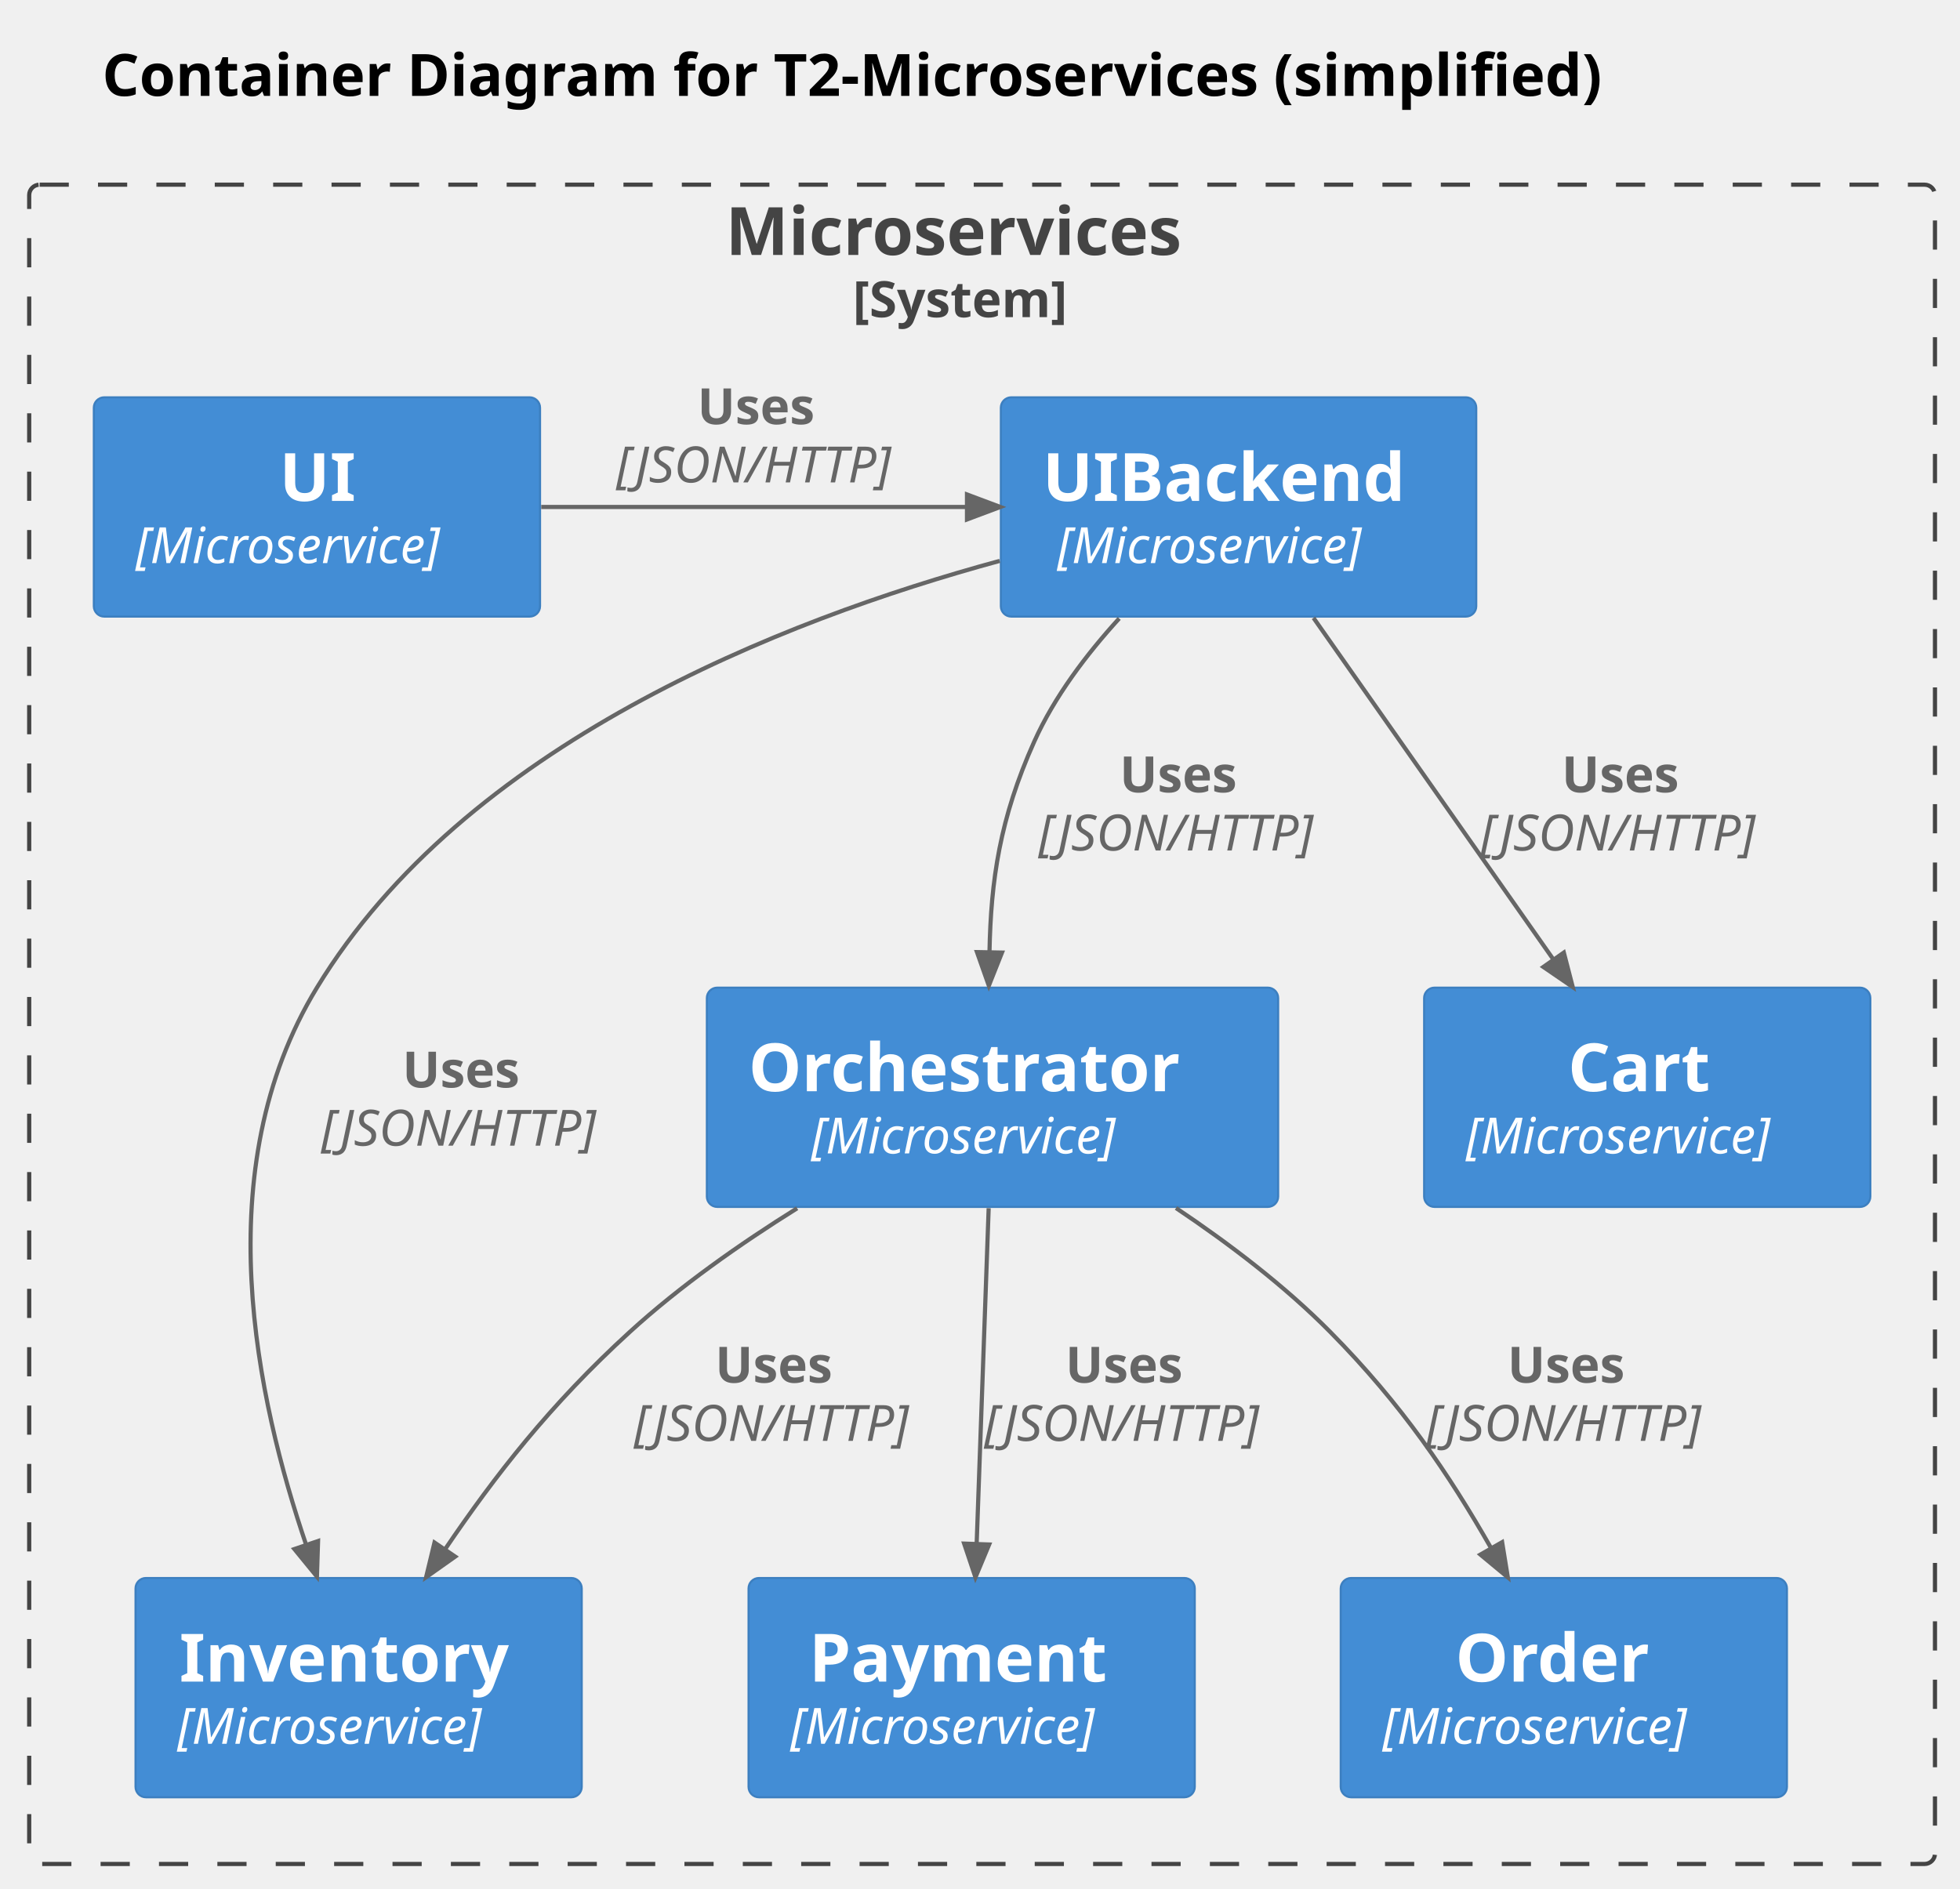
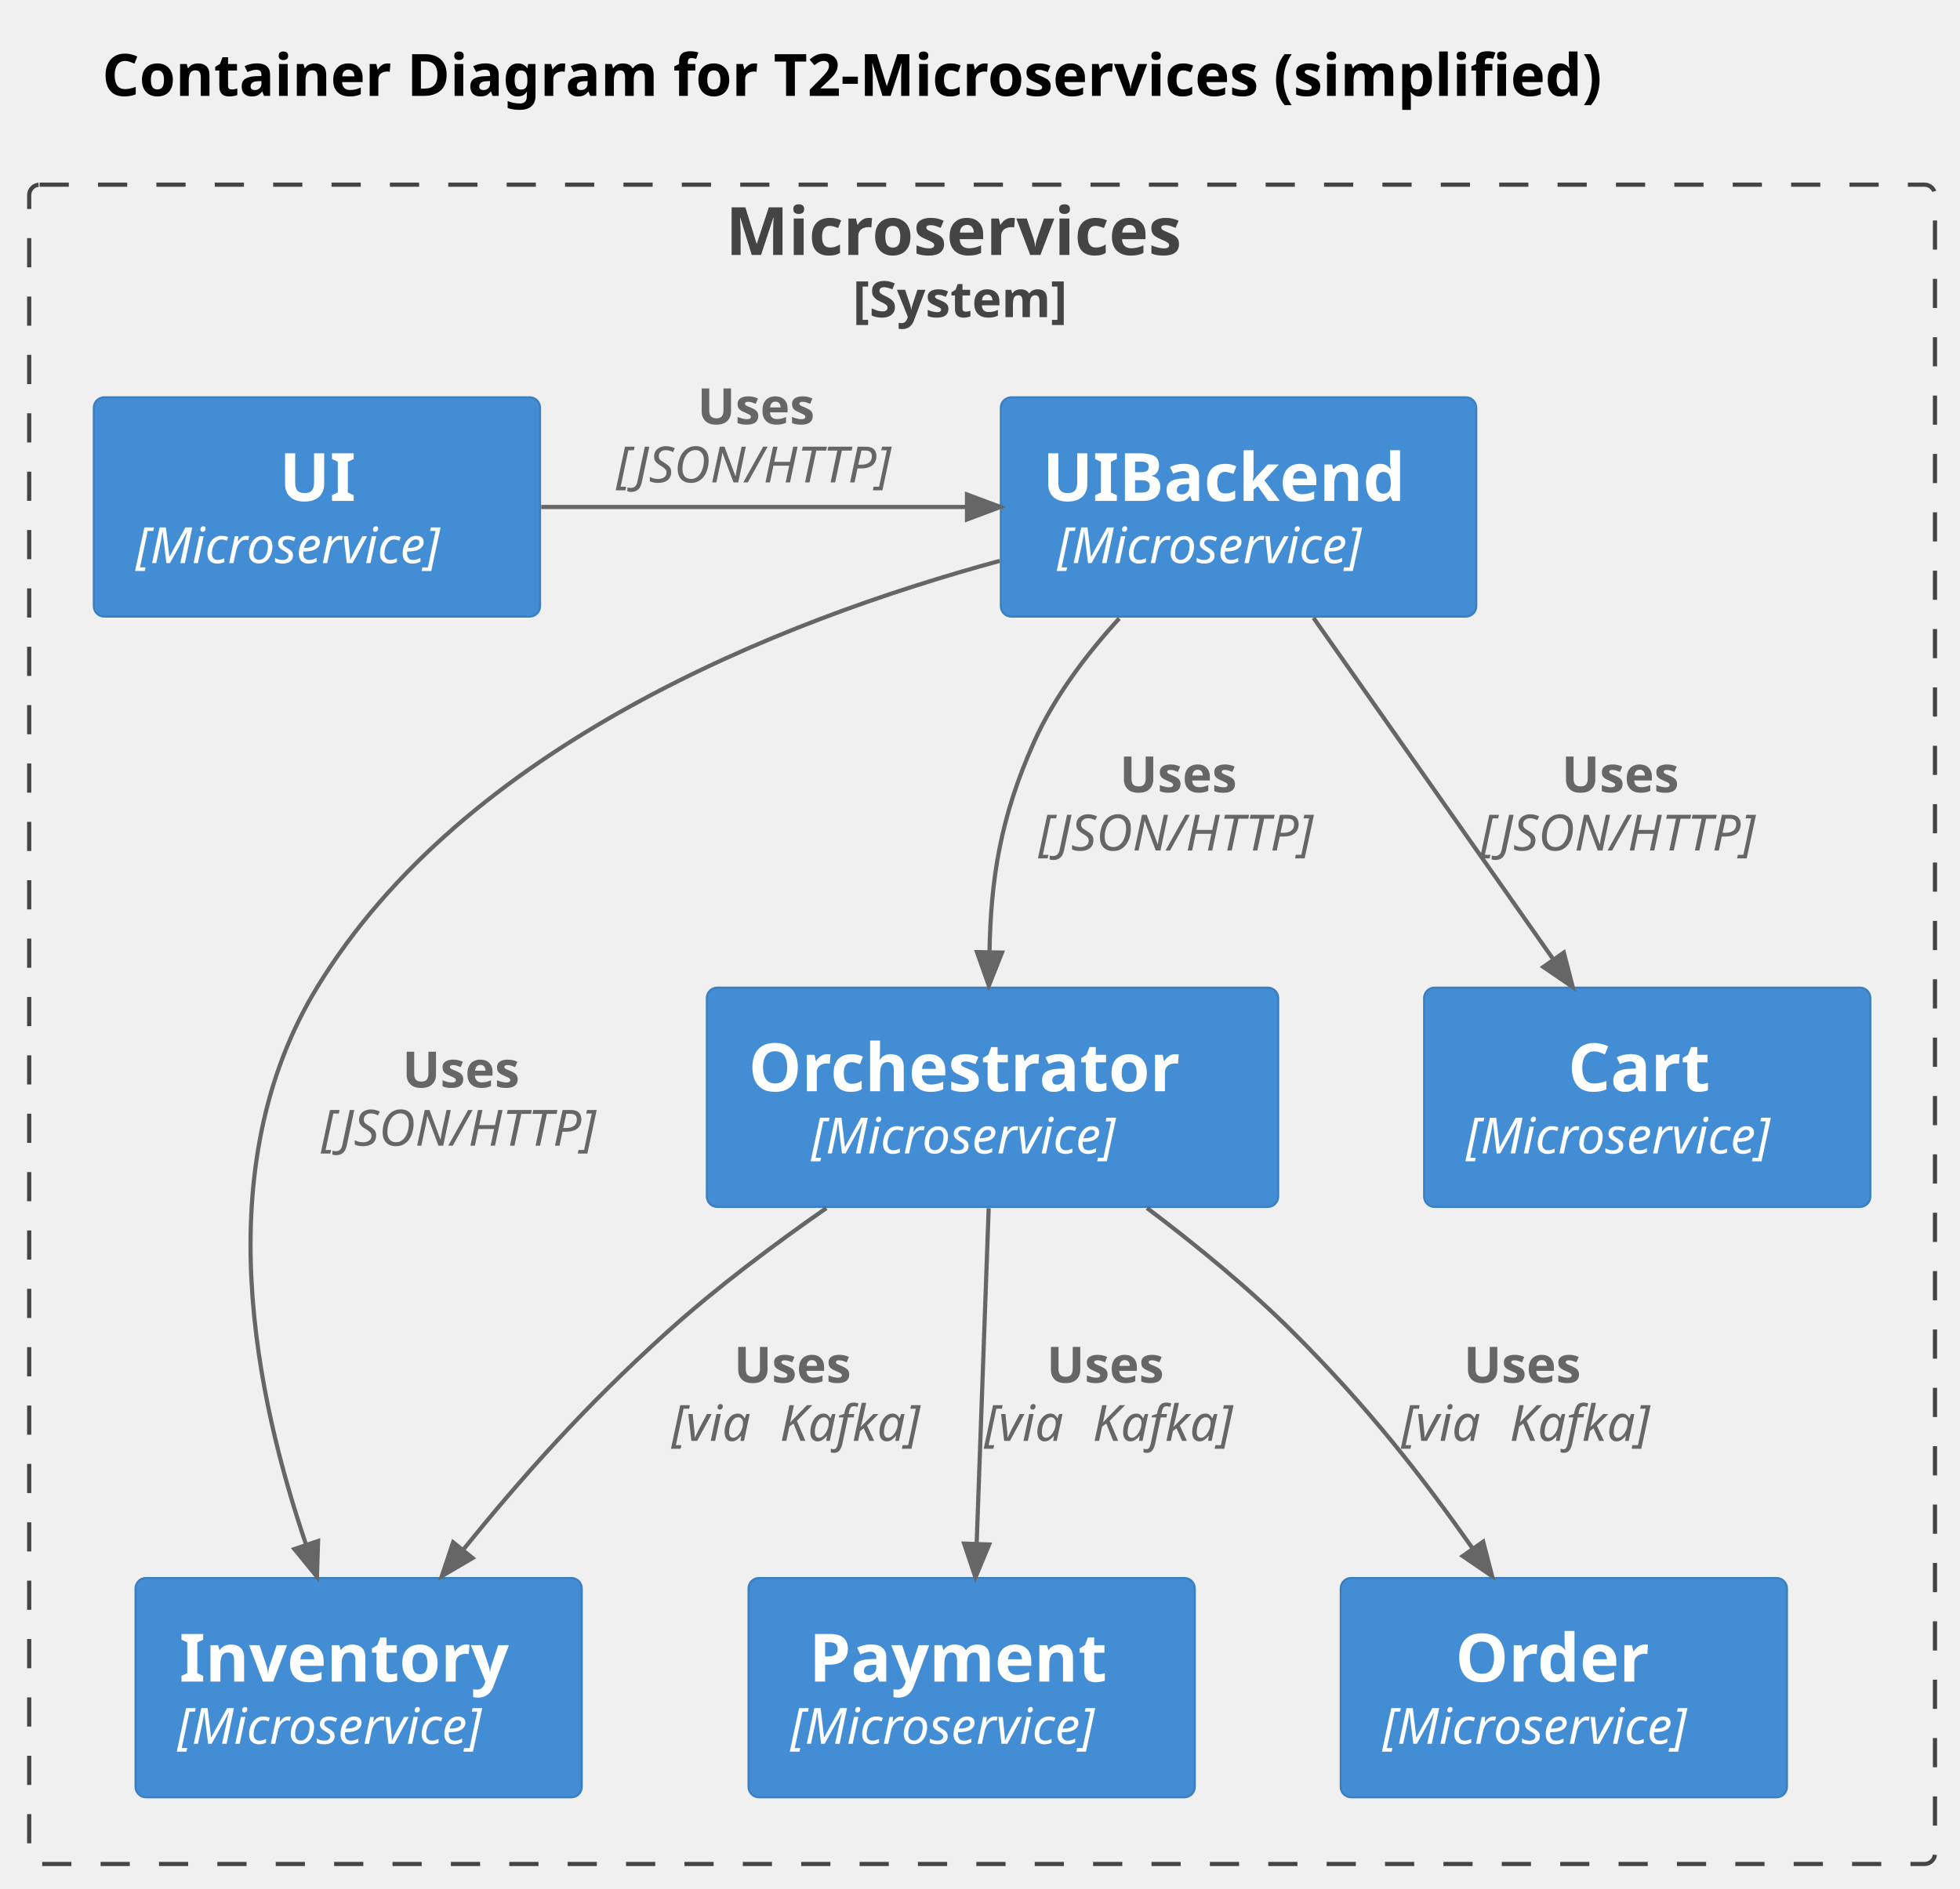
<svg xmlns="http://www.w3.org/2000/svg" contentStyleType="text/css" height="453px" preserveAspectRatio="none" style="width:470px;height:453px;background:#FFFFFF;" version="1.1" viewBox="0 0 470 453" width="470px" zoomAndPan="magnify">
  <defs />
  <g>
    <text fill="#000000" font-family="sans-serif" font-size="14" font-weight="bold" lengthAdjust="spacing" textLength="407" x="24.5" y="22.995">Container Diagram for T2-Microservices (simplified)</text>
    <g id="cluster_t2_project">
      <rect fill="none" height="402.78" rx="2.5" ry="2.5" style="stroke:#444444;stroke-width:1.0;stroke-dasharray:7.0,7.0;" width="457" x="7" y="44.297" />
      <text fill="#444444" font-family="sans-serif" font-size="16" font-weight="bold" lengthAdjust="spacing" textLength="123" x="174" y="61.148">Microservices</text>
      <text fill="#444444" font-family="sans-serif" font-size="12" font-weight="bold" lengthAdjust="spacing" textLength="62" x="204.5" y="76.061">[System]</text>
    </g>
    <g id="elem_uibackend">
      <rect fill="#438DD5" height="52.594" rx="2.5" ry="2.5" style="stroke:#3C7FC0;stroke-width:0.5;" width="114" x="240" y="95.297" />
      <text fill="#FFFFFF" font-family="sans-serif" font-size="16" font-weight="bold" lengthAdjust="spacing" textLength="94" x="250" y="120.148">UIBackend</text>
      <text fill="#FFFFFF" font-family="sans-serif" font-size="12" font-style="italic" lengthAdjust="spacing" textLength="87" x="253.5" y="135.06">[Microservice]</text>
    </g>
    <g id="elem_ui">
      <rect fill="#438DD5" height="52.594" rx="2.5" ry="2.5" style="stroke:#3C7FC0;stroke-width:0.5;" width="107" x="22.5" y="95.297" />
      <text fill="#FFFFFF" font-family="sans-serif" font-size="16" font-weight="bold" lengthAdjust="spacing" textLength="18" x="67" y="120.148">UI</text>
      <text fill="#FFFFFF" font-family="sans-serif" font-size="12" font-style="italic" lengthAdjust="spacing" textLength="87" x="32.5" y="135.06">[Microservice]</text>
    </g>
    <g id="elem_inventory">
      <rect fill="#438DD5" height="52.594" rx="2.5" ry="2.5" style="stroke:#3C7FC0;stroke-width:0.5;" width="107" x="32.5" y="378.487" />
      <text fill="#FFFFFF" font-family="sans-serif" font-size="16" font-weight="bold" lengthAdjust="spacing" textLength="86" x="43" y="403.338">Inventory</text>
      <text fill="#FFFFFF" font-family="sans-serif" font-size="12" font-style="italic" lengthAdjust="spacing" textLength="87" x="42.5" y="418.25">[Microservice]</text>
    </g>
    <g id="elem_orchestrator">
      <rect fill="#438DD5" height="52.594" rx="2.5" ry="2.5" style="stroke:#3C7FC0;stroke-width:0.5;" width="137" x="169.5" y="236.887" />
      <text fill="#FFFFFF" font-family="sans-serif" font-size="16" font-weight="bold" lengthAdjust="spacing" textLength="117" x="179.5" y="261.738">Orchestrator</text>
      <text fill="#FFFFFF" font-family="sans-serif" font-size="12" font-style="italic" lengthAdjust="spacing" textLength="87" x="194.5" y="276.651">[Microservice]</text>
    </g>
    <g id="elem_payment">
      <rect fill="#438DD5" height="52.594" rx="2.5" ry="2.5" style="stroke:#3C7FC0;stroke-width:0.5;" width="107" x="179.5" y="378.487" />
      <text fill="#FFFFFF" font-family="sans-serif" font-size="16" font-weight="bold" lengthAdjust="spacing" textLength="78" x="194" y="403.338">Payment</text>
      <text fill="#FFFFFF" font-family="sans-serif" font-size="12" font-style="italic" lengthAdjust="spacing" textLength="87" x="189.5" y="418.25">[Microservice]</text>
    </g>
    <g id="elem_order">
      <rect fill="#438DD5" height="52.594" rx="2.5" ry="2.5" style="stroke:#3C7FC0;stroke-width:0.5;" width="107" x="321.5" y="378.487" />
      <text fill="#FFFFFF" font-family="sans-serif" font-size="16" font-weight="bold" lengthAdjust="spacing" textLength="52" x="349" y="403.338">Order</text>
      <text fill="#FFFFFF" font-family="sans-serif" font-size="12" font-style="italic" lengthAdjust="spacing" textLength="87" x="331.5" y="418.25">[Microservice]</text>
    </g>
    <g id="elem_cart">
      <rect fill="#438DD5" height="52.594" rx="2.5" ry="2.5" style="stroke:#3C7FC0;stroke-width:0.5;" width="107" x="341.5" y="236.887" />
      <text fill="#FFFFFF" font-family="sans-serif" font-size="16" font-weight="bold" lengthAdjust="spacing" textLength="38" x="376" y="261.738">Cart</text>
      <text fill="#FFFFFF" font-family="sans-serif" font-size="12" font-style="italic" lengthAdjust="spacing" textLength="87" x="351.5" y="276.651">[Microservice]</text>
    </g>
    <g id="link_ui_uibackend">
      <path d="M129.78,121.597 C163.13,121.597 197.93,121.597 231.88,121.597 " fill="none" id="ui-to-uibackend" style="stroke:#666666;stroke-width:1.0;" />
      <polygon fill="#666666" points="239.88,121.597,231.88,118.597,231.88,124.597,239.88,121.597" style="stroke:#666666;stroke-width:1.0;" />
      <text fill="#666666" font-family="sans-serif" font-size="12" font-weight="bold" lengthAdjust="spacing" textLength="35" x="167.25" y="101.736">Uses</text>
      <text fill="#666666" font-family="sans-serif" font-size="12" font-style="italic" lengthAdjust="spacing" textLength="74" x="147.75" y="115.704">[JSON/HTTP]</text>
    </g>
    <g id="link_uibackend_cart">
      <path d="M314.97,148.197 C332.66,173.387 354.904,205.069 372.544,230.199 " fill="none" id="uibackend-to-cart" style="stroke:#666666;stroke-width:1.0;" />
      <polygon fill="#666666" points="377.14,236.747,374.999,228.475,370.088,231.923,377.14,236.747" style="stroke:#666666;stroke-width:1.0;" />
      <text fill="#666666" font-family="sans-serif" font-size="12" font-weight="bold" lengthAdjust="spacing" textLength="35" x="374.5" y="190.025">Uses</text>
      <text fill="#666666" font-family="sans-serif" font-size="12" font-style="italic" lengthAdjust="spacing" textLength="74" x="355" y="203.994">[JSON/HTTP]</text>
    </g>
    <g id="link_uibackend_orchestrator">
      <path d="M268.38,148.337 C260.52,156.947 252.83,167.117 248,177.887 C239.74,196.307 237.603,211.158 237.273,228.418 " fill="none" id="uibackend-to-orchestrator" style="stroke:#666666;stroke-width:1.0;" />
      <polygon fill="#666666" points="237.12,236.417,240.272,228.476,234.274,228.361,237.12,236.417" style="stroke:#666666;stroke-width:1.0;" />
      <text fill="#666666" font-family="sans-serif" font-size="12" font-weight="bold" lengthAdjust="spacing" textLength="35" x="268.5" y="190.025">Uses</text>
      <text fill="#666666" font-family="sans-serif" font-size="12" font-style="italic" lengthAdjust="spacing" textLength="74" x="249" y="203.994">[JSON/HTTP]</text>
    </g>
    <g id="link_uibackend_inventory">
      <path d="M239.73,134.527 C186.87,148.907 111.37,178.777 76,236.887 C49.36,280.647 61.64,335.821 73.43,370.581 " fill="none" id="uibackend-to-inventory" style="stroke:#666666;stroke-width:1.0;" />
      <polygon fill="#666666" points="76,378.157,76.271,369.617,70.589,371.544,76,378.157" style="stroke:#666666;stroke-width:1.0;" />
      <text fill="#666666" font-family="sans-serif" font-size="12" font-weight="bold" lengthAdjust="spacing" textLength="35" x="96.5" y="260.825">Uses</text>
      <text fill="#666666" font-family="sans-serif" font-size="12" font-style="italic" lengthAdjust="spacing" textLength="74" x="77" y="274.794">[JSON/HTTP]</text>
    </g>
    <g id="link_orchestrator_inventory">
-       <path d="M191.15,289.807 C177.5,298.337 163.03,308.497 151,319.487 C131.89,336.927 118.743,353.888 106.673,371.668 " fill="none" id="orchestrator-to-inventory" style="stroke:#666666;stroke-width:1.0;" />
-       <polygon fill="#666666" points="102.18,378.287,109.155,373.353,104.191,369.983,102.18,378.287" style="stroke:#666666;stroke-width:1.0;" />
-       <text fill="#666666" font-family="sans-serif" font-size="12" font-weight="bold" lengthAdjust="spacing" textLength="35" x="171.5" y="331.625">Uses</text>
-       <text fill="#666666" font-family="sans-serif" font-size="12" font-style="italic" lengthAdjust="spacing" textLength="74" x="152" y="345.594">[JSON/HTTP]</text>
+       <path d="M198.15,289.767 C185.48,298.587 171.71,308.927 160,319.487 C140.04,337.477 125.125,354.35 110.985,371.81 " fill="none" id="orchestrator-to-inventory" style="stroke:#666666;stroke-width:1.0;" />
+       <polygon fill="#666666" points="105.95,378.027,113.316,373.698,108.653,369.922,105.95,378.027" style="stroke:#666666;stroke-width:1.0;" />
+       <text fill="#666666" font-family="sans-serif" font-size="12" font-weight="bold" lengthAdjust="spacing" textLength="35" x="176" y="331.625">Uses</text>
+       <text fill="#666666" font-family="sans-serif" font-size="12" font-style="italic" lengthAdjust="spacing" textLength="22" x="161" y="345.594">[via</text>
+       <text fill="#666666" font-family="sans-serif" font-size="12" font-style="italic" lengthAdjust="spacing" textLength="4" x="183" y="345.594"> </text>
+       <text fill="#666666" font-family="sans-serif" font-size="12" font-style="italic" lengthAdjust="spacing" textLength="39" x="187" y="345.594">Kafka]</text>
    </g>
    <g id="link_orchestrator_order">
-       <path d="M282,289.747 C294.73,298.287 308.11,308.457 319,319.487 C336.28,336.987 347.439,353.612 357.599,371.382 " fill="none" id="orchestrator-to-order" style="stroke:#666666;stroke-width:1.0;" />
-       <polygon fill="#666666" points="361.57,378.327,360.204,369.893,354.995,372.871,361.57,378.327" style="stroke:#666666;stroke-width:1.0;" />
-       <text fill="#666666" font-family="sans-serif" font-size="12" font-weight="bold" lengthAdjust="spacing" textLength="35" x="361.5" y="331.625">Uses</text>
-       <text fill="#666666" font-family="sans-serif" font-size="12" font-style="italic" lengthAdjust="spacing" textLength="74" x="342" y="345.594">[JSON/HTTP]</text>
+       <path d="M275.04,289.737 C286.75,298.567 299.4,308.907 310,319.487 C328.05,337.497 340.928,354.043 353.208,371.503 " fill="none" id="orchestrator-to-order" style="stroke:#666666;stroke-width:1.0;" />
+       <polygon fill="#666666" points="357.81,378.047,355.662,369.777,350.754,373.229,357.81,378.047" style="stroke:#666666;stroke-width:1.0;" />
+       <text fill="#666666" font-family="sans-serif" font-size="12" font-weight="bold" lengthAdjust="spacing" textLength="35" x="351" y="331.625">Uses</text>
+       <text fill="#666666" font-family="sans-serif" font-size="12" font-style="italic" lengthAdjust="spacing" textLength="22" x="336" y="345.594">[via</text>
+       <text fill="#666666" font-family="sans-serif" font-size="12" font-style="italic" lengthAdjust="spacing" textLength="4" x="358" y="345.594"> </text>
+       <text fill="#666666" font-family="sans-serif" font-size="12" font-style="italic" lengthAdjust="spacing" textLength="39" x="362" y="345.594">Kafka]</text>
    </g>
    <g id="link_orchestrator_payment">
      <path d="M237.08,289.787 C236.18,314.977 235.096,345.212 234.196,370.342 " fill="none" id="orchestrator-to-payment" style="stroke:#666666;stroke-width:1.0;" />
      <polygon fill="#666666" points="233.91,378.337,237.194,370.449,231.198,370.235,233.91,378.337" style="stroke:#666666;stroke-width:1.0;" />
-       <text fill="#666666" font-family="sans-serif" font-size="12" font-weight="bold" lengthAdjust="spacing" textLength="35" x="255.5" y="331.625">Uses</text>
-       <text fill="#666666" font-family="sans-serif" font-size="12" font-style="italic" lengthAdjust="spacing" textLength="74" x="236" y="345.594">[JSON/HTTP]</text>
+       <text fill="#666666" font-family="sans-serif" font-size="12" font-weight="bold" lengthAdjust="spacing" textLength="35" x="251" y="331.625">Uses</text>
+       <text fill="#666666" font-family="sans-serif" font-size="12" font-style="italic" lengthAdjust="spacing" textLength="22" x="236" y="345.594">[via</text>
+       <text fill="#666666" font-family="sans-serif" font-size="12" font-style="italic" lengthAdjust="spacing" textLength="4" x="258" y="345.594"> </text>
+       <text fill="#666666" font-family="sans-serif" font-size="12" font-style="italic" lengthAdjust="spacing" textLength="39" x="262" y="345.594">Kafka]</text>
    </g>
  </g>
</svg>
